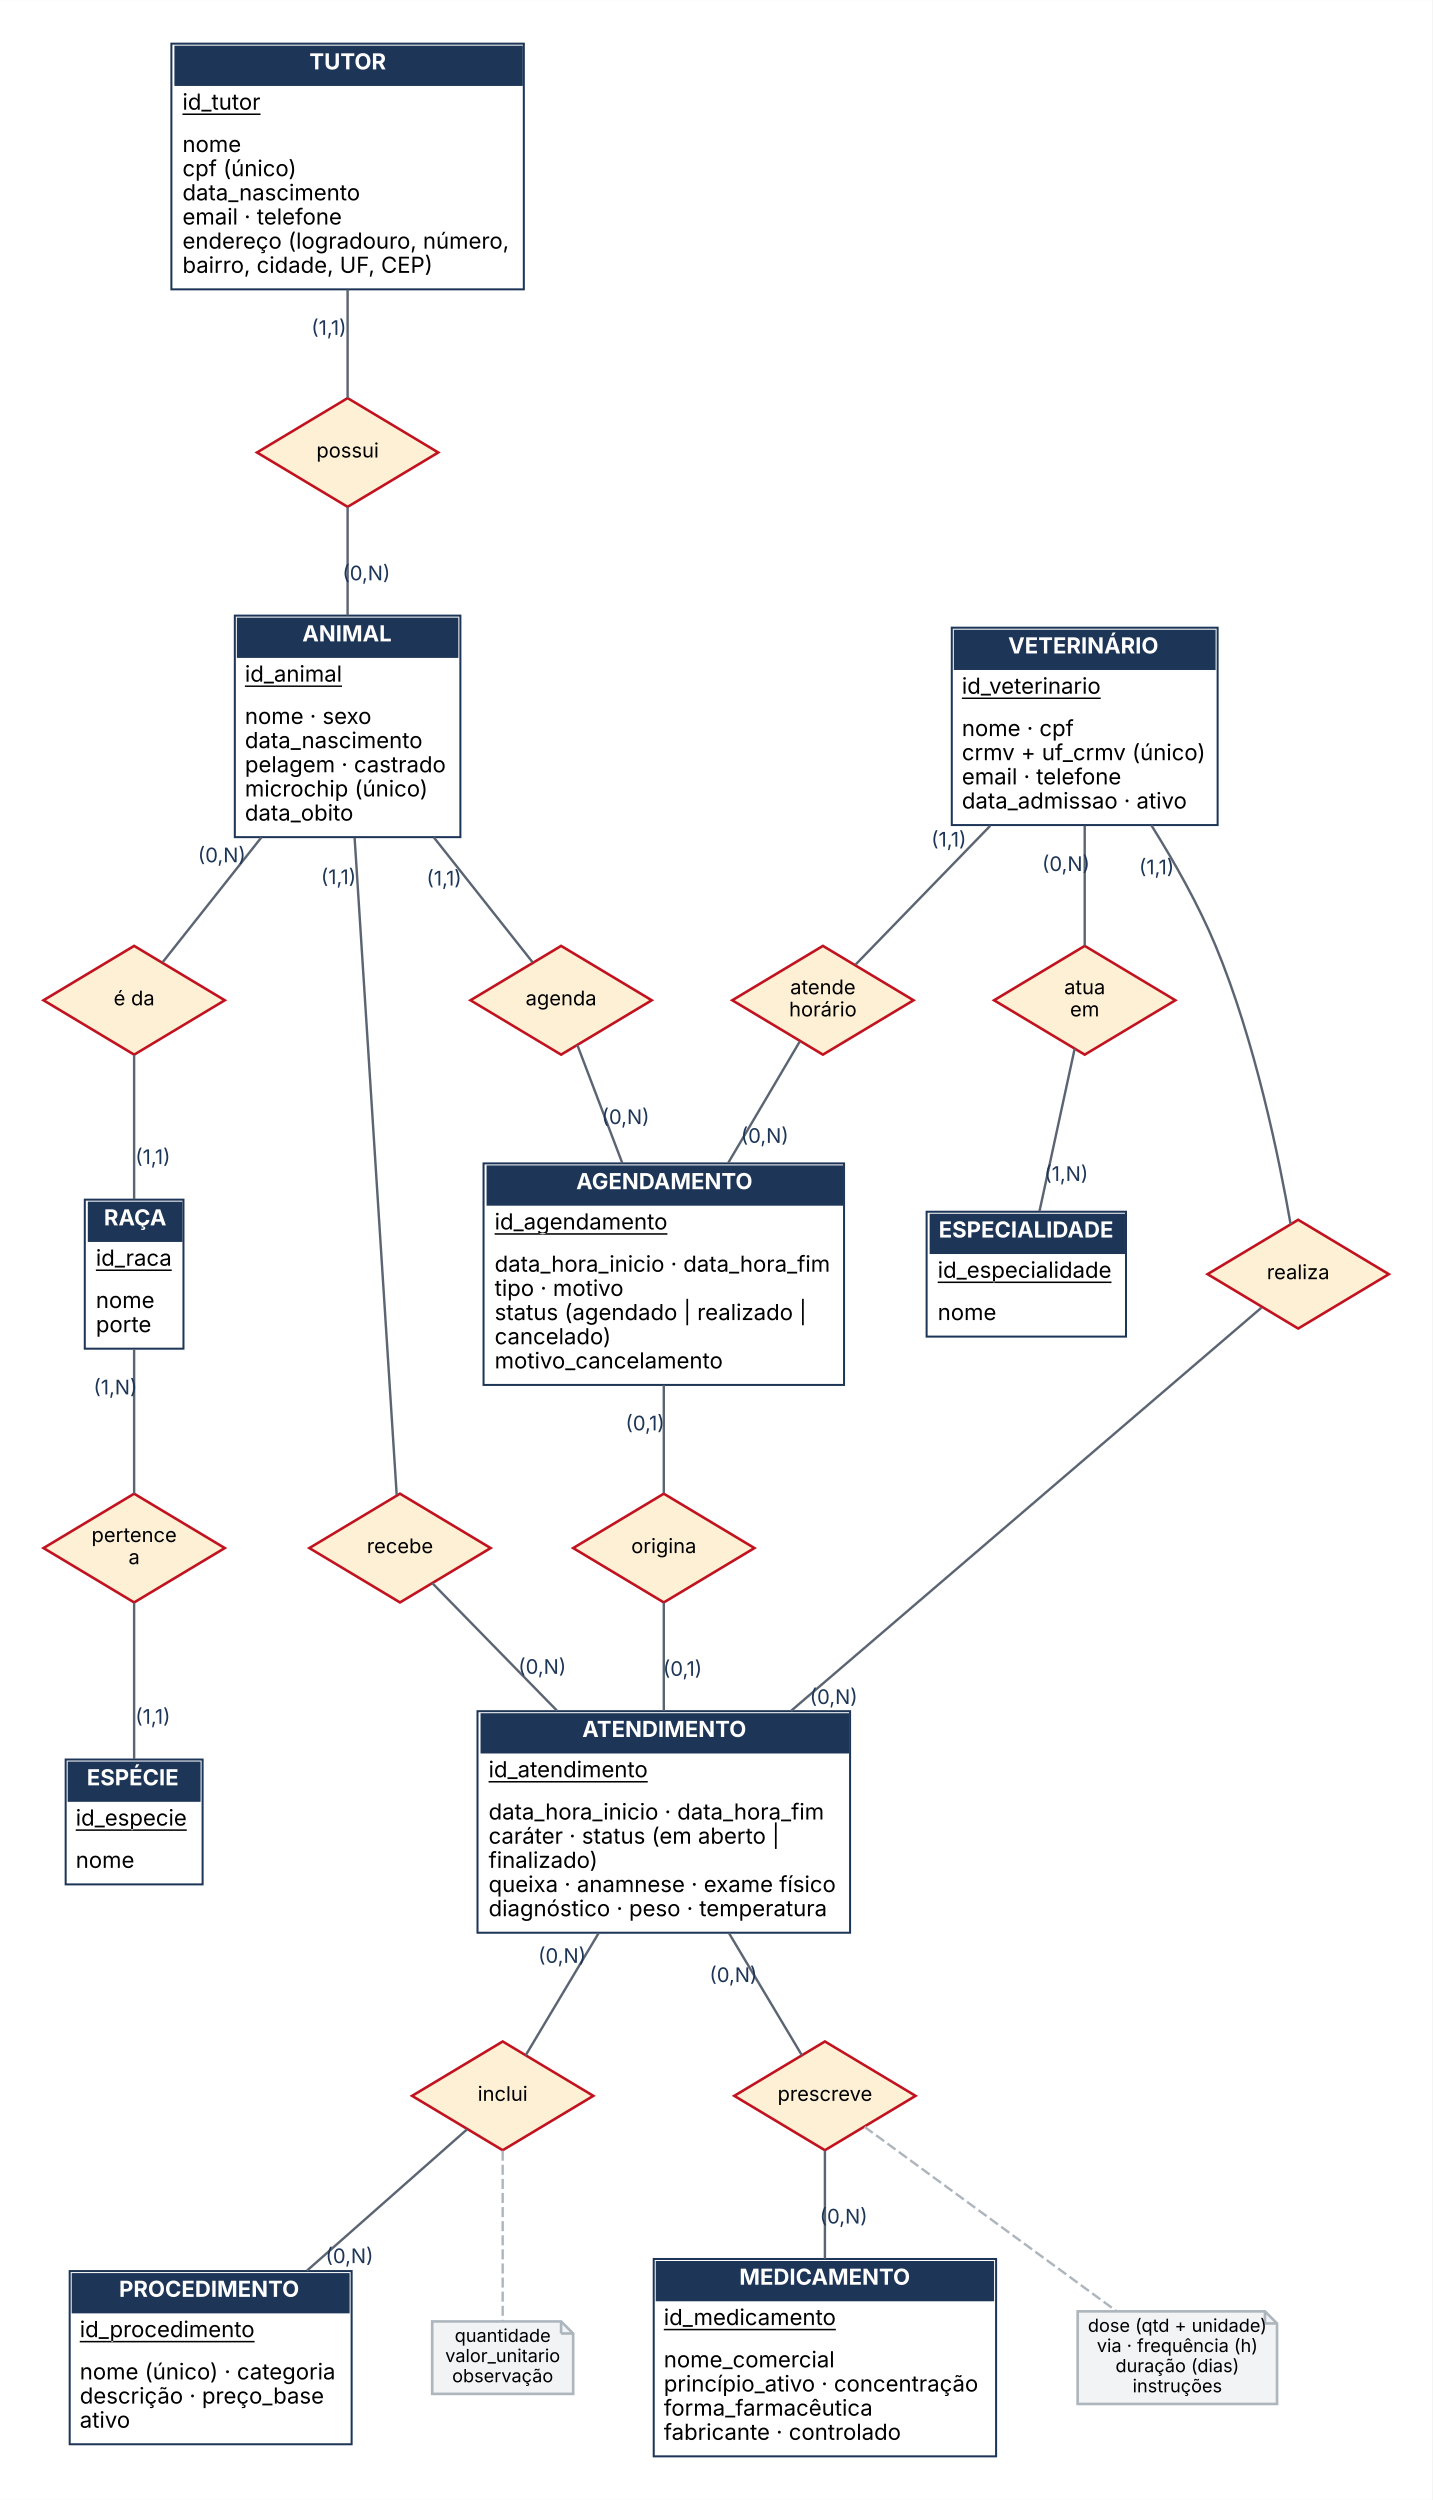
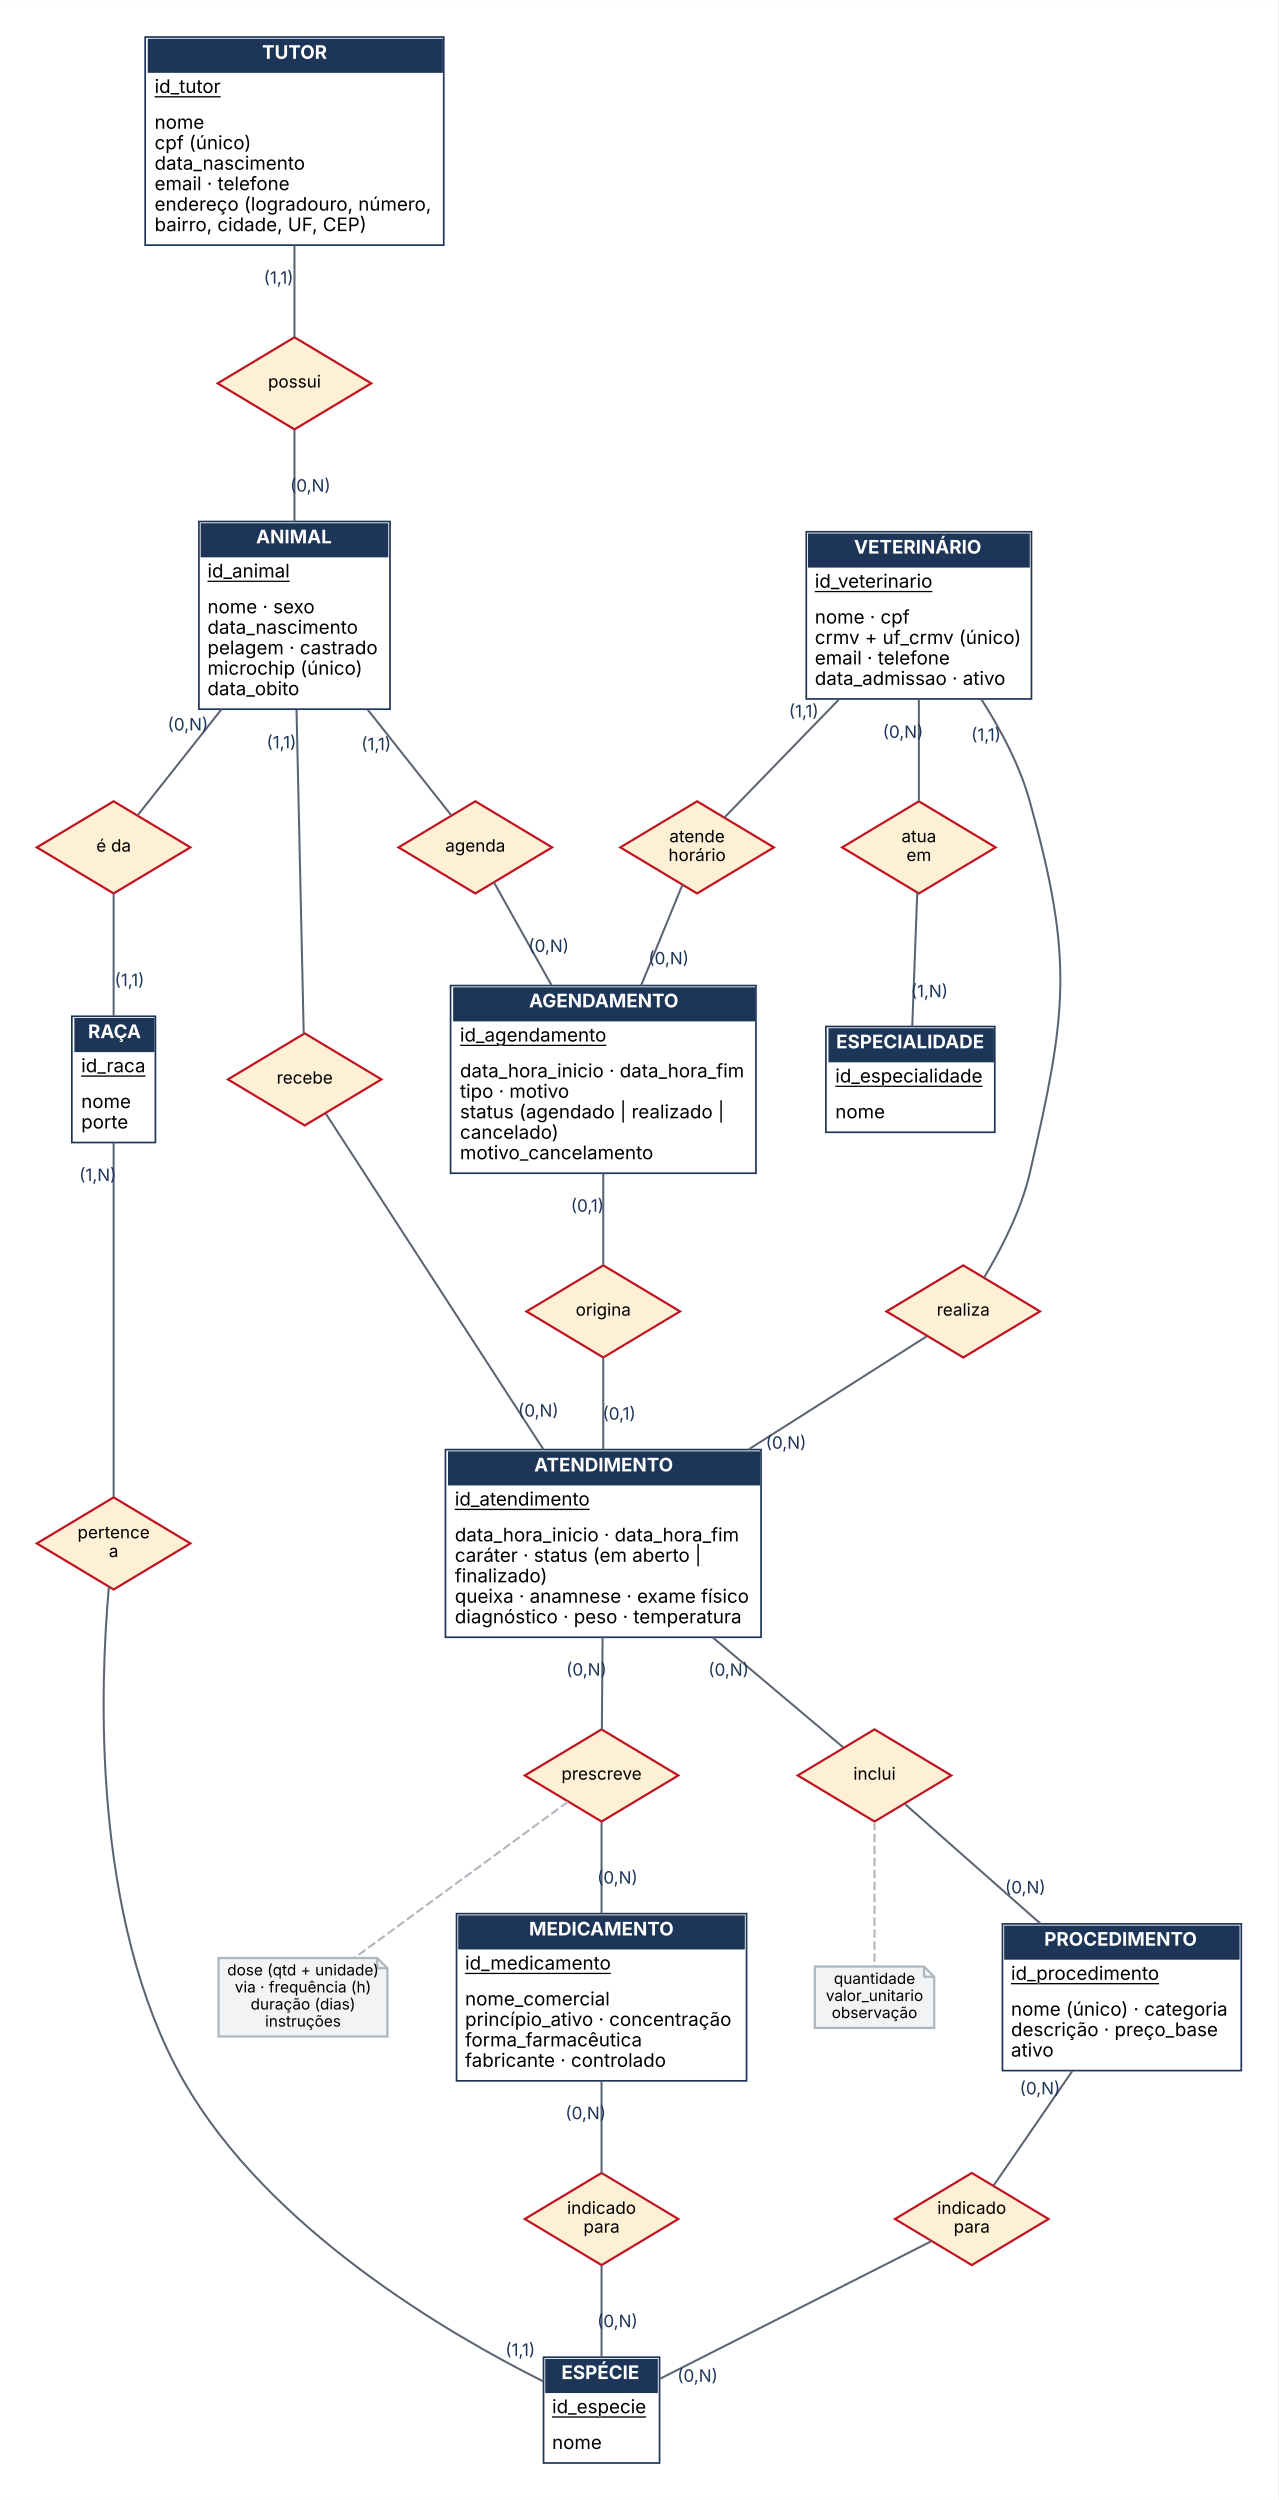
- <svg xmlns="http://www.w3.org/2000/svg" width="711pt" height="1241pt" viewBox="0.00 0.00 711.20 1241.20">
-   <g id="graph0" class="graph" transform="scale(1 1) rotate(0) translate(21.6 1219.6)">
-     <polygon fill="white" stroke="transparent" points="-21.6,21.6 -21.6,-1219.6 689.6,-1219.6 689.6,21.6 -21.6,21.6" />
+ <svg xmlns="http://www.w3.org/2000/svg" width="749pt" height="1465pt" viewBox="0.00 0.00 749.20 1465.20">
+   <g id="graph0" class="graph" transform="scale(1 1) rotate(0) translate(21.6 1443.6)">
+     <polygon fill="white" stroke="transparent" points="-21.6,21.6 -21.6,-1443.6 727.6,-1443.6 727.6,21.6 -21.6,21.6" />
    <g id="node1" class="node">
-       <polygon fill="#1d3557" stroke="transparent" points="65,-1177 65,-1197 238,-1197 238,-1177 65,-1177" />
-       <text text-anchor="start" x="132" y="-1185.2" font-family="Inter" font-weight="bold" font-size="11.00" fill="white">TUTOR</text>
-       <text text-anchor="start" x="69" y="-1165.2" font-family="Inter" text-decoration="underline" font-size="11.00">id_tutor</text>
-       <text text-anchor="start" x="69" y="-1144.2" font-family="Inter" font-size="11.00">nome</text>
-       <text text-anchor="start" x="69" y="-1132.2" font-family="Inter" font-size="11.00">cpf (único)</text>
-       <text text-anchor="start" x="69" y="-1120.2" font-family="Inter" font-size="11.00">data_nascimento</text>
-       <text text-anchor="start" x="69" y="-1108.2" font-family="Inter" font-size="11.00">email · telefone</text>
-       <text text-anchor="start" x="69" y="-1096.2" font-family="Inter" font-size="11.00">endereço (logradouro, número,</text>
-       <text text-anchor="start" x="69" y="-1084.2" font-family="Inter" font-size="11.00">bairro, cidade, UF, CEP)</text>
-       <polygon fill="none" stroke="#1d3557" points="63.5,-1076 63.5,-1198 238.5,-1198 238.5,-1076 63.5,-1076" />
+       <polygon fill="#1d3557" stroke="transparent" points="65,-1401 65,-1421 238,-1421 238,-1401 65,-1401" />
+       <text text-anchor="start" x="132" y="-1409.2" font-family="Inter" font-weight="bold" font-size="11.00" fill="white">TUTOR</text>
+       <text text-anchor="start" x="69" y="-1389.2" font-family="Inter" text-decoration="underline" font-size="11.00">id_tutor</text>
+       <text text-anchor="start" x="69" y="-1368.2" font-family="Inter" font-size="11.00">nome</text>
+       <text text-anchor="start" x="69" y="-1356.2" font-family="Inter" font-size="11.00">cpf (único)</text>
+       <text text-anchor="start" x="69" y="-1344.2" font-family="Inter" font-size="11.00">data_nascimento</text>
+       <text text-anchor="start" x="69" y="-1332.2" font-family="Inter" font-size="11.00">email · telefone</text>
+       <text text-anchor="start" x="69" y="-1320.2" font-family="Inter" font-size="11.00">endereço (logradouro, número,</text>
+       <text text-anchor="start" x="69" y="-1308.2" font-family="Inter" font-size="11.00">bairro, cidade, UF, CEP)</text>
+       <polygon fill="none" stroke="#1d3557" points="63.5,-1300 63.5,-1422 238.5,-1422 238.5,-1300 63.5,-1300" />
    </g>
    <g id="node11" class="node">
-       <polygon fill="#fdf0d5" stroke="#c1121f" stroke-width="1.3" points="151,-1022 106,-995 151,-968 196,-995 151,-1022" />
-       <text text-anchor="middle" x="151" y="-992.5" font-family="Inter" font-size="10.00">possui</text>
+       <polygon fill="#fdf0d5" stroke="#c1121f" stroke-width="1.3" points="151,-1246 106,-1219 151,-1192 196,-1219 151,-1246" />
+       <text text-anchor="middle" x="151" y="-1216.5" font-family="Inter" font-size="10.00">possui</text>
    </g>
    <g id="edge1" class="edge">
-       <path fill="none" stroke="#5b6472" stroke-width="1.2" d="M151,-1075.81C151,-1056.99 151,-1037.2 151,-1022.04" />
-       <text text-anchor="middle" x="141.7" y="-1053.38" font-family="Inter" font-size="10.00" fill="#1d3557">(1,1)</text>
+       <path fill="none" stroke="#5b6472" stroke-width="1.2" d="M151,-1299.81C151,-1280.99 151,-1261.2 151,-1246.04" />
+       <text text-anchor="middle" x="141.7" y="-1277.38" font-family="Inter" font-size="10.00" fill="#1d3557">(1,1)</text>
    </g>
    <g id="node2" class="node">
-       <polygon fill="#1d3557" stroke="transparent" points="96,-893 96,-913 206,-913 206,-893 96,-893" />
-       <text text-anchor="start" x="128.5" y="-901.2" font-family="Inter" font-weight="bold" font-size="11.00" fill="white">ANIMAL</text>
-       <text text-anchor="start" x="100" y="-881.2" font-family="Inter" text-decoration="underline" font-size="11.00">id_animal</text>
-       <text text-anchor="start" x="100" y="-860.2" font-family="Inter" font-size="11.00">nome · sexo</text>
-       <text text-anchor="start" x="100" y="-848.2" font-family="Inter" font-size="11.00">data_nascimento</text>
-       <text text-anchor="start" x="100" y="-836.2" font-family="Inter" font-size="11.00">pelagem · castrado</text>
-       <text text-anchor="start" x="100" y="-824.2" font-family="Inter" font-size="11.00">microchip (único)</text>
-       <text text-anchor="start" x="100" y="-812.2" font-family="Inter" font-size="11.00">data_obito</text>
-       <polygon fill="none" stroke="#1d3557" points="95,-804 95,-914 207,-914 207,-804 95,-804" />
+       <polygon fill="#1d3557" stroke="transparent" points="96,-1117 96,-1137 206,-1137 206,-1117 96,-1117" />
+       <text text-anchor="start" x="128.5" y="-1125.2" font-family="Inter" font-weight="bold" font-size="11.00" fill="white">ANIMAL</text>
+       <text text-anchor="start" x="100" y="-1105.2" font-family="Inter" text-decoration="underline" font-size="11.00">id_animal</text>
+       <text text-anchor="start" x="100" y="-1084.2" font-family="Inter" font-size="11.00">nome · sexo</text>
+       <text text-anchor="start" x="100" y="-1072.2" font-family="Inter" font-size="11.00">data_nascimento</text>
+       <text text-anchor="start" x="100" y="-1060.2" font-family="Inter" font-size="11.00">pelagem · castrado</text>
+       <text text-anchor="start" x="100" y="-1048.2" font-family="Inter" font-size="11.00">microchip (único)</text>
+       <text text-anchor="start" x="100" y="-1036.2" font-family="Inter" font-size="11.00">data_obito</text>
+       <polygon fill="none" stroke="#1d3557" points="95,-1028 95,-1138 207,-1138 207,-1028 95,-1028" />
    </g>
    <g id="node12" class="node">
-       <polygon fill="#fdf0d5" stroke="#c1121f" stroke-width="1.3" points="45,-750 0,-723 45,-696 90,-723 45,-750" />
-       <text text-anchor="middle" x="45" y="-720.5" font-family="Inter" font-size="10.00">é da</text>
+       <polygon fill="#fdf0d5" stroke="#c1121f" stroke-width="1.3" points="45,-974 0,-947 45,-920 90,-947 45,-974" />
+       <text text-anchor="middle" x="45" y="-944.5" font-family="Inter" font-size="10.00">é da</text>
    </g>
    <g id="edge3" class="edge">
-       <path fill="none" stroke="#5b6472" stroke-width="1.2" d="M108.19,-803.88C90.72,-781.8 71.72,-757.78 59.17,-741.91" />
-       <text text-anchor="middle" x="88.53" y="-791.51" font-family="Inter" font-size="10.00" fill="#1d3557">(0,N)</text>
+       <path fill="none" stroke="#5b6472" stroke-width="1.2" d="M108.19,-1027.88C90.72,-1005.8 71.72,-981.78 59.17,-965.91" />
+       <text text-anchor="middle" x="88.53" y="-1015.51" font-family="Inter" font-size="10.00" fill="#1d3557">(0,N)</text>
    </g>
    <g id="node15" class="node">
-       <polygon fill="#fdf0d5" stroke="#c1121f" stroke-width="1.3" points="257,-750 212,-723 257,-696 302,-723 257,-750" />
-       <text text-anchor="middle" x="257" y="-720.5" font-family="Inter" font-size="10.00">agenda</text>
+       <polygon fill="#fdf0d5" stroke="#c1121f" stroke-width="1.3" points="257,-974 212,-947 257,-920 302,-947 257,-974" />
+       <text text-anchor="middle" x="257" y="-944.5" font-family="Inter" font-size="10.00">agenda</text>
    </g>
    <g id="edge7" class="edge">
-       <path fill="none" stroke="#5b6472" stroke-width="1.2" d="M193.81,-803.88C211.28,-781.8 230.28,-757.78 242.83,-741.91" />
-       <text text-anchor="middle" x="198.89" y="-779.98" font-family="Inter" font-size="10.00" fill="#1d3557">(1,1)</text>
+       <path fill="none" stroke="#5b6472" stroke-width="1.2" d="M193.81,-1027.88C211.28,-1005.8 230.28,-981.78 242.83,-965.91" />
+       <text text-anchor="middle" x="198.89" y="-1003.98" font-family="Inter" font-size="10.00" fill="#1d3557">(1,1)</text>
    </g>
    <g id="node18" class="node">
-       <polygon fill="#fdf0d5" stroke="#c1121f" stroke-width="1.3" points="177,-478 132,-451 177,-424 222,-451 177,-478" />
-       <text text-anchor="middle" x="177" y="-448.5" font-family="Inter" font-size="10.00">recebe</text>
+       <polygon fill="#fdf0d5" stroke="#c1121f" stroke-width="1.3" points="157,-838 112,-811 157,-784 202,-811 157,-838" />
+       <text text-anchor="middle" x="157" y="-808.5" font-family="Inter" font-size="10.00">recebe</text>
    </g>
    <g id="edge13" class="edge">
-       <path fill="none" stroke="#5b6472" stroke-width="1.2" d="M154.48,-803.67C160.17,-714.86 171.24,-542.02 175.38,-477.29" />
-       <text text-anchor="middle" x="146.48" y="-780.67" font-family="Inter" font-size="10.00" fill="#1d3557">(1,1)</text>
+       <path fill="none" stroke="#5b6472" stroke-width="1.2" d="M152.21,-1027.69C153.49,-969.94 155.46,-881.08 156.43,-837.66" />
+       <text text-anchor="middle" x="143.35" y="-1005.05" font-family="Inter" font-size="10.00" fill="#1d3557">(1,1)</text>
    </g>
    <g id="node3" class="node">
-       <polygon fill="#1d3557" stroke="transparent" points="12,-325 12,-345 78,-345 78,-325 12,-325" />
-       <text text-anchor="start" x="21.5" y="-333.2" font-family="Inter" font-weight="bold" font-size="11.00" fill="white">ESPÉCIE</text>
-       <text text-anchor="start" x="16" y="-313.2" font-family="Inter" text-decoration="underline" font-size="11.00">id_especie</text>
-       <text text-anchor="start" x="16" y="-292.2" font-family="Inter" font-size="11.00">nome</text>
-       <polygon fill="none" stroke="#1d3557" points="11,-284 11,-346 79,-346 79,-284 11,-284" />
+       <polygon fill="#1d3557" stroke="transparent" points="298,-41 298,-61 364,-61 364,-41 298,-41" />
+       <text text-anchor="start" x="307.5" y="-49.2" font-family="Inter" font-weight="bold" font-size="11.00" fill="white">ESPÉCIE</text>
+       <text text-anchor="start" x="302" y="-29.2" font-family="Inter" text-decoration="underline" font-size="11.00">id_especie</text>
+       <text text-anchor="start" x="302" y="-8.2" font-family="Inter" font-size="11.00">nome</text>
+       <polygon fill="none" stroke="#1d3557" points="297,0 297,-62 365,-62 365,0 297,0" />
    </g>
    <g id="node4" class="node">
-       <polygon fill="#1d3557" stroke="transparent" points="22,-603 22,-623 69,-623 69,-603 22,-603" />
-       <text text-anchor="start" x="30" y="-611.2" font-family="Inter" font-weight="bold" font-size="11.00" fill="white">RAÇA</text>
-       <text text-anchor="start" x="26" y="-591.2" font-family="Inter" text-decoration="underline" font-size="11.00">id_raca</text>
-       <text text-anchor="start" x="26" y="-570.2" font-family="Inter" font-size="11.00">nome</text>
-       <text text-anchor="start" x="26" y="-558.2" font-family="Inter" font-size="11.00">porte</text>
-       <polygon fill="none" stroke="#1d3557" points="20.5,-550 20.5,-624 69.5,-624 69.5,-550 20.5,-550" />
+       <polygon fill="#1d3557" stroke="transparent" points="22,-827 22,-847 69,-847 69,-827 22,-827" />
+       <text text-anchor="start" x="30" y="-835.2" font-family="Inter" font-weight="bold" font-size="11.00" fill="white">RAÇA</text>
+       <text text-anchor="start" x="26" y="-815.2" font-family="Inter" text-decoration="underline" font-size="11.00">id_raca</text>
+       <text text-anchor="start" x="26" y="-794.2" font-family="Inter" font-size="11.00">nome</text>
+       <text text-anchor="start" x="26" y="-782.2" font-family="Inter" font-size="11.00">porte</text>
+       <polygon fill="none" stroke="#1d3557" points="20.5,-774 20.5,-848 69.5,-848 69.5,-774 20.5,-774" />
    </g>
    <g id="node13" class="node">
-       <polygon fill="#fdf0d5" stroke="#c1121f" stroke-width="1.3" points="45,-478 0,-451 45,-424 90,-451 45,-478" />
-       <text text-anchor="middle" x="45" y="-454" font-family="Inter" font-size="10.00">pertence</text>
-       <text text-anchor="middle" x="45" y="-443" font-family="Inter" font-size="10.00">a</text>
+       <polygon fill="#fdf0d5" stroke="#c1121f" stroke-width="1.3" points="45,-566 0,-539 45,-512 90,-539 45,-566" />
+       <text text-anchor="middle" x="45" y="-542" font-family="Inter" font-size="10.00">pertence</text>
+       <text text-anchor="middle" x="45" y="-531" font-family="Inter" font-size="10.00">a</text>
    </g>
    <g id="edge5" class="edge">
-       <path fill="none" stroke="#5b6472" stroke-width="1.2" d="M45,-549.74C45,-527.11 45,-498.5 45,-478.09" />
-       <text text-anchor="middle" x="35.7" y="-527.3" font-family="Inter" font-size="10.00" fill="#1d3557">(1,N)</text>
+       <path fill="none" stroke="#5b6472" stroke-width="1.2" d="M45,-773.87C45,-718.69 45,-614.73 45,-566.2" />
+       <text text-anchor="middle" x="35.7" y="-751.43" font-family="Inter" font-size="10.00" fill="#1d3557">(1,N)</text>
    </g>
    <g id="node5" class="node">
-       <polygon fill="#1d3557" stroke="transparent" points="452,-887 452,-907 582,-907 582,-887 452,-887" />
-       <text text-anchor="start" x="479" y="-895.2" font-family="Inter" font-weight="bold" font-size="11.00" fill="white">VETERINÁRIO</text>
-       <text text-anchor="start" x="456" y="-875.2" font-family="Inter" text-decoration="underline" font-size="11.00">id_veterinario</text>
-       <text text-anchor="start" x="456" y="-854.2" font-family="Inter" font-size="11.00">nome · cpf</text>
-       <text text-anchor="start" x="456" y="-842.2" font-family="Inter" font-size="11.00">crmv + uf_crmv (único)</text>
-       <text text-anchor="start" x="456" y="-830.2" font-family="Inter" font-size="11.00">email · telefone</text>
-       <text text-anchor="start" x="456" y="-818.2" font-family="Inter" font-size="11.00">data_admissao · ativo</text>
-       <polygon fill="none" stroke="#1d3557" points="451,-810 451,-908 583,-908 583,-810 451,-810" />
+       <polygon fill="#1d3557" stroke="transparent" points="452,-1111 452,-1131 582,-1131 582,-1111 452,-1111" />
+       <text text-anchor="start" x="479" y="-1119.2" font-family="Inter" font-weight="bold" font-size="11.00" fill="white">VETERINÁRIO</text>
+       <text text-anchor="start" x="456" y="-1099.2" font-family="Inter" text-decoration="underline" font-size="11.00">id_veterinario</text>
+       <text text-anchor="start" x="456" y="-1078.2" font-family="Inter" font-size="11.00">nome · cpf</text>
+       <text text-anchor="start" x="456" y="-1066.2" font-family="Inter" font-size="11.00">crmv + uf_crmv (único)</text>
+       <text text-anchor="start" x="456" y="-1054.2" font-family="Inter" font-size="11.00">email · telefone</text>
+       <text text-anchor="start" x="456" y="-1042.2" font-family="Inter" font-size="11.00">data_admissao · ativo</text>
+       <polygon fill="none" stroke="#1d3557" points="451,-1034 451,-1132 583,-1132 583,-1034 451,-1034" />
    </g>
    <g id="node14" class="node">
-       <polygon fill="#fdf0d5" stroke="#c1121f" stroke-width="1.3" points="517,-750 472,-723 517,-696 562,-723 517,-750" />
-       <text text-anchor="middle" x="517" y="-726" font-family="Inter" font-size="10.00">atua</text>
-       <text text-anchor="middle" x="517" y="-715" font-family="Inter" font-size="10.00">em</text>
+       <polygon fill="#fdf0d5" stroke="#c1121f" stroke-width="1.3" points="517,-974 472,-947 517,-920 562,-947 517,-974" />
+       <text text-anchor="middle" x="517" y="-950" font-family="Inter" font-size="10.00">atua</text>
+       <text text-anchor="middle" x="517" y="-939" font-family="Inter" font-size="10.00">em</text>
    </g>
    <g id="edge17" class="edge">
-       <path fill="none" stroke="#5b6472" stroke-width="1.2" d="M517,-809.62C517,-789.53 517,-767.01 517,-750.11" />
-       <text text-anchor="middle" x="507.7" y="-787.18" font-family="Inter" font-size="10.00" fill="#1d3557">(0,N)</text>
+       <path fill="none" stroke="#5b6472" stroke-width="1.2" d="M517,-1033.62C517,-1013.53 517,-991.01 517,-974.11" />
+       <text text-anchor="middle" x="507.7" y="-1011.18" font-family="Inter" font-size="10.00" fill="#1d3557">(0,N)</text>
    </g>
    <g id="node16" class="node">
-       <polygon fill="#fdf0d5" stroke="#c1121f" stroke-width="1.3" points="387,-750 342,-723 387,-696 432,-723 387,-750" />
-       <text text-anchor="middle" x="387" y="-726" font-family="Inter" font-size="10.00">atende</text>
-       <text text-anchor="middle" x="387" y="-715" font-family="Inter" font-size="10.00">horário</text>
+       <polygon fill="#fdf0d5" stroke="#c1121f" stroke-width="1.3" points="387,-974 342,-947 387,-920 432,-947 387,-974" />
+       <text text-anchor="middle" x="387" y="-950" font-family="Inter" font-size="10.00">atende</text>
+       <text text-anchor="middle" x="387" y="-939" font-family="Inter" font-size="10.00">horário</text>
    </g>
    <g id="edge9" class="edge">
-       <path fill="none" stroke="#5b6472" stroke-width="1.2" d="M470.07,-809.62C446.65,-785.48 419.83,-757.84 403.15,-740.65" />
-       <text text-anchor="middle" x="449.51" y="-799.29" font-family="Inter" font-size="10.00" fill="#1d3557">(1,1)</text>
+       <path fill="none" stroke="#5b6472" stroke-width="1.2" d="M470.07,-1033.62C446.65,-1009.48 419.83,-981.84 403.15,-964.65" />
+       <text text-anchor="middle" x="449.51" y="-1023.29" font-family="Inter" font-size="10.00" fill="#1d3557">(1,1)</text>
    </g>
    <g id="node19" class="node">
-       <polygon fill="#fdf0d5" stroke="#c1121f" stroke-width="1.3" points="623,-614 578,-587 623,-560 668,-587 623,-614" />
-       <text text-anchor="middle" x="623" y="-584.5" font-family="Inter" font-size="10.00">realiza</text>
+       <polygon fill="#fdf0d5" stroke="#c1121f" stroke-width="1.3" points="543,-702 498,-675 543,-648 588,-675 543,-702" />
+       <text text-anchor="middle" x="543" y="-672.5" font-family="Inter" font-size="10.00">realiza</text>
    </g>
    <g id="edge15" class="edge">
-       <path fill="none" stroke="#5b6472" stroke-width="1.2" d="M550.11,-809.87C561.47,-791.73 573.46,-770.5 582,-750 601.64,-702.87 613.65,-643.97 619.24,-611.76" />
-       <text text-anchor="middle" x="552.69" y="-785.53" font-family="Inter" font-size="10.00" fill="#1d3557">(1,1)</text>
+       <path fill="none" stroke="#5b6472" stroke-width="1.2" d="M553.64,-1033.79C565.06,-1015.97 576.17,-994.98 582,-974 607.93,-880.64 603.79,-850.41 582,-756 576.86,-733.72 564.63,-710.46 555.22,-694.8" />
+       <text text-anchor="middle" x="556.36" y="-1009.45" font-family="Inter" font-size="10.00" fill="#1d3557">(1,1)</text>
    </g>
    <g id="node6" class="node">
-       <polygon fill="#1d3557" stroke="transparent" points="440,-597 440,-617 537,-617 537,-597 440,-597" />
-       <text text-anchor="start" x="444.5" y="-605.2" font-family="Inter" font-weight="bold" font-size="11.00" fill="white">ESPECIALIDADE</text>
-       <text text-anchor="start" x="444" y="-585.2" font-family="Inter" text-decoration="underline" font-size="11.00">id_especialidade</text>
-       <text text-anchor="start" x="444" y="-564.2" font-family="Inter" font-size="11.00">nome</text>
-       <polygon fill="none" stroke="#1d3557" points="438.5,-556 438.5,-618 537.5,-618 537.5,-556 438.5,-556" />
+       <polygon fill="#1d3557" stroke="transparent" points="464,-821 464,-841 561,-841 561,-821 464,-821" />
+       <text text-anchor="start" x="468.5" y="-829.2" font-family="Inter" font-weight="bold" font-size="11.00" fill="white">ESPECIALIDADE</text>
+       <text text-anchor="start" x="468" y="-809.2" font-family="Inter" text-decoration="underline" font-size="11.00">id_especialidade</text>
+       <text text-anchor="start" x="468" y="-788.2" font-family="Inter" font-size="11.00">nome</text>
+       <polygon fill="none" stroke="#1d3557" points="462.5,-780 462.5,-842 561.5,-842 561.5,-780 462.5,-780" />
    </g>
    <g id="node7" class="node">
-       <polygon fill="#1d3557" stroke="transparent" points="220,-621 220,-641 397,-641 397,-621 220,-621" />
-       <text text-anchor="start" x="264.5" y="-629.2" font-family="Inter" font-weight="bold" font-size="11.00" fill="white">AGENDAMENTO</text>
-       <text text-anchor="start" x="224" y="-609.2" font-family="Inter" text-decoration="underline" font-size="11.00">id_agendamento</text>
-       <text text-anchor="start" x="224" y="-588.2" font-family="Inter" font-size="11.00">data_hora_inicio · data_hora_fim</text>
-       <text text-anchor="start" x="224" y="-576.2" font-family="Inter" font-size="11.00">tipo · motivo</text>
-       <text text-anchor="start" x="224" y="-564.2" font-family="Inter" font-size="11.00">status (agendado | realizado |</text>
-       <text text-anchor="start" x="224" y="-552.2" font-family="Inter" font-size="11.00">cancelado)</text>
-       <text text-anchor="start" x="224" y="-540.2" font-family="Inter" font-size="11.00">motivo_cancelamento</text>
-       <polygon fill="none" stroke="#1d3557" points="218.5,-532 218.5,-642 397.5,-642 397.5,-532 218.5,-532" />
+       <polygon fill="#1d3557" stroke="transparent" points="244,-845 244,-865 421,-865 421,-845 244,-845" />
+       <text text-anchor="start" x="288.5" y="-853.2" font-family="Inter" font-weight="bold" font-size="11.00" fill="white">AGENDAMENTO</text>
+       <text text-anchor="start" x="248" y="-833.2" font-family="Inter" text-decoration="underline" font-size="11.00">id_agendamento</text>
+       <text text-anchor="start" x="248" y="-812.2" font-family="Inter" font-size="11.00">data_hora_inicio · data_hora_fim</text>
+       <text text-anchor="start" x="248" y="-800.2" font-family="Inter" font-size="11.00">tipo · motivo</text>
+       <text text-anchor="start" x="248" y="-788.2" font-family="Inter" font-size="11.00">status (agendado | realizado |</text>
+       <text text-anchor="start" x="248" y="-776.2" font-family="Inter" font-size="11.00">cancelado)</text>
+       <text text-anchor="start" x="248" y="-764.2" font-family="Inter" font-size="11.00">motivo_cancelamento</text>
+       <polygon fill="none" stroke="#1d3557" points="242.5,-756 242.5,-866 421.5,-866 421.5,-756 242.5,-756" />
    </g>
    <g id="node17" class="node">
-       <polygon fill="#fdf0d5" stroke="#c1121f" stroke-width="1.3" points="308,-478 263,-451 308,-424 353,-451 308,-478" />
-       <text text-anchor="middle" x="308" y="-448.5" font-family="Inter" font-size="10.00">origina</text>
+       <polygon fill="#fdf0d5" stroke="#c1121f" stroke-width="1.3" points="332,-702 287,-675 332,-648 377,-675 332,-702" />
+       <text text-anchor="middle" x="332" y="-672.5" font-family="Inter" font-size="10.00">origina</text>
    </g>
    <g id="edge11" class="edge">
-       <path fill="none" stroke="#5b6472" stroke-width="1.2" d="M308,-531.88C308,-513.43 308,-493.63 308,-478.36" />
-       <text text-anchor="middle" x="298.7" y="-509.44" font-family="Inter" font-size="10.00" fill="#1d3557">(0,1)</text>
+       <path fill="none" stroke="#5b6472" stroke-width="1.2" d="M332,-755.88C332,-737.43 332,-717.63 332,-702.36" />
+       <text text-anchor="middle" x="322.7" y="-733.44" font-family="Inter" font-size="10.00" fill="#1d3557">(0,1)</text>
    </g>
    <g id="node8" class="node">
-       <polygon fill="#1d3557" stroke="transparent" points="217,-349 217,-369 400,-369 400,-349 217,-349" />
-       <text text-anchor="start" x="267.5" y="-357.2" font-family="Inter" font-weight="bold" font-size="11.00" fill="white">ATENDIMENTO</text>
-       <text text-anchor="start" x="221" y="-337.2" font-family="Inter" text-decoration="underline" font-size="11.00">id_atendimento</text>
-       <text text-anchor="start" x="221" y="-316.2" font-family="Inter" font-size="11.00">data_hora_inicio · data_hora_fim</text>
-       <text text-anchor="start" x="221" y="-304.2" font-family="Inter" font-size="11.00">caráter · status (em aberto |</text>
-       <text text-anchor="start" x="221" y="-292.2" font-family="Inter" font-size="11.00">finalizado)</text>
-       <text text-anchor="start" x="221" y="-280.2" font-family="Inter" font-size="11.00">queixa · anamnese · exame físico</text>
-       <text text-anchor="start" x="221" y="-268.2" font-family="Inter" font-size="11.00">diagnóstico · peso · temperatura</text>
-       <polygon fill="none" stroke="#1d3557" points="215.5,-260 215.5,-370 400.5,-370 400.5,-260 215.5,-260" />
+       <polygon fill="#1d3557" stroke="transparent" points="241,-573 241,-593 424,-593 424,-573 241,-573" />
+       <text text-anchor="start" x="291.5" y="-581.2" font-family="Inter" font-weight="bold" font-size="11.00" fill="white">ATENDIMENTO</text>
+       <text text-anchor="start" x="245" y="-561.2" font-family="Inter" text-decoration="underline" font-size="11.00">id_atendimento</text>
+       <text text-anchor="start" x="245" y="-540.2" font-family="Inter" font-size="11.00">data_hora_inicio · data_hora_fim</text>
+       <text text-anchor="start" x="245" y="-528.2" font-family="Inter" font-size="11.00">caráter · status (em aberto |</text>
+       <text text-anchor="start" x="245" y="-516.2" font-family="Inter" font-size="11.00">finalizado)</text>
+       <text text-anchor="start" x="245" y="-504.2" font-family="Inter" font-size="11.00">queixa · anamnese · exame físico</text>
+       <text text-anchor="start" x="245" y="-492.2" font-family="Inter" font-size="11.00">diagnóstico · peso · temperatura</text>
+       <polygon fill="none" stroke="#1d3557" points="239.5,-484 239.5,-594 424.5,-594 424.5,-484 239.5,-484" />
    </g>
    <g id="node20" class="node">
-       <polygon fill="#fdf0d5" stroke="#c1121f" stroke-width="1.3" points="228,-206 183,-179 228,-152 273,-179 228,-206" />
-       <text text-anchor="middle" x="228" y="-176.5" font-family="Inter" font-size="10.00">inclui</text>
+       <polygon fill="#fdf0d5" stroke="#c1121f" stroke-width="1.3" points="491,-430 446,-403 491,-376 536,-403 491,-430" />
+       <text text-anchor="middle" x="491" y="-400.5" font-family="Inter" font-size="10.00">inclui</text>
    </g>
    <g id="edge19" class="edge">
-       <path fill="none" stroke="#5b6472" stroke-width="1.2" d="M275.69,-259.88C262.86,-238.38 248.92,-215.04 239.45,-199.18" />
-       <text text-anchor="middle" x="257.49" y="-245.03" font-family="Inter" font-size="10.00" fill="#1d3557">(0,N)</text>
+       <path fill="none" stroke="#5b6472" stroke-width="1.2" d="M396.21,-483.88C423.79,-460.64 453.92,-435.25 472.64,-419.47" />
+       <text text-anchor="middle" x="405.47" y="-461.42" font-family="Inter" font-size="10.00" fill="#1d3557">(0,N)</text>
    </g>
    <g id="node21" class="node">
-       <polygon fill="#fdf0d5" stroke="#c1121f" stroke-width="1.3" points="388,-206 343,-179 388,-152 433,-179 388,-206" />
-       <text text-anchor="middle" x="388" y="-176.5" font-family="Inter" font-size="10.00">prescreve</text>
+       <polygon fill="#fdf0d5" stroke="#c1121f" stroke-width="1.3" points="331,-430 286,-403 331,-376 376,-403 331,-430" />
+       <text text-anchor="middle" x="331" y="-400.5" font-family="Inter" font-size="10.00">prescreve</text>
    </g>
    <g id="edge21" class="edge">
-       <path fill="none" stroke="#5b6472" stroke-width="1.2" d="M340.31,-259.88C353.14,-238.38 367.08,-215.04 376.55,-199.18" />
-       <text text-anchor="middle" x="342.55" y="-235.5" font-family="Inter" font-size="10.00" fill="#1d3557">(0,N)</text>
+       <path fill="none" stroke="#5b6472" stroke-width="1.2" d="M331.6,-483.88C331.46,-465.29 331.31,-445.32 331.19,-430" />
+       <text text-anchor="middle" x="322.15" y="-461.51" font-family="Inter" font-size="10.00" fill="#1d3557">(0,N)</text>
    </g>
    <g id="node9" class="node">
-       <polygon fill="#1d3557" stroke="transparent" points="14,-71 14,-91 152,-91 152,-71 14,-71" />
-       <text text-anchor="start" x="37.5" y="-79.2" font-family="Inter" font-weight="bold" font-size="11.00" fill="white">PROCEDIMENTO</text>
-       <text text-anchor="start" x="18" y="-59.2" font-family="Inter" text-decoration="underline" font-size="11.00">id_procedimento</text>
-       <text text-anchor="start" x="18" y="-38.2" font-family="Inter" font-size="11.00">nome (único) · categoria</text>
-       <text text-anchor="start" x="18" y="-26.2" font-family="Inter" font-size="11.00">descrição · preço_base</text>
-       <text text-anchor="start" x="18" y="-14.2" font-family="Inter" font-size="11.00">ativo</text>
-       <polygon fill="none" stroke="#1d3557" points="13,-6 13,-92 153,-92 153,-6 13,-6" />
+       <polygon fill="#1d3557" stroke="transparent" points="567,-295 567,-315 705,-315 705,-295 567,-295" />
+       <text text-anchor="start" x="590.5" y="-303.2" font-family="Inter" font-weight="bold" font-size="11.00" fill="white">PROCEDIMENTO</text>
+       <text text-anchor="start" x="571" y="-283.2" font-family="Inter" text-decoration="underline" font-size="11.00">id_procedimento</text>
+       <text text-anchor="start" x="571" y="-262.2" font-family="Inter" font-size="11.00">nome (único) · categoria</text>
+       <text text-anchor="start" x="571" y="-250.2" font-family="Inter" font-size="11.00">descrição · preço_base</text>
+       <text text-anchor="start" x="571" y="-238.2" font-family="Inter" font-size="11.00">ativo</text>
+       <polygon fill="none" stroke="#1d3557" points="566,-230 566,-316 706,-316 706,-230 566,-230" />
+     </g>
+     <g id="node22" class="node">
+       <polygon fill="#fdf0d5" stroke="#c1121f" stroke-width="1.3" points="548,-170 503,-143 548,-116 593,-143 548,-170" />
+       <text text-anchor="middle" x="548" y="-146" font-family="Inter" font-size="10.00">indicado</text>
+       <text text-anchor="middle" x="548" y="-135" font-family="Inter" font-size="10.00">para</text>
+     </g>
+     <g id="edge23" class="edge">
+       <path fill="none" stroke="#5b6472" stroke-width="1.2" d="M606.94,-229.73C591.32,-207.01 572.85,-180.15 560.8,-162.63" />
+       <text text-anchor="middle" x="587.98" y="-216.07" font-family="Inter" font-size="10.00" fill="#1d3557">(0,N)</text>
    </g>
    <g id="node10" class="node">
-       <polygon fill="#1d3557" stroke="transparent" points="304,-77 304,-97 472,-97 472,-77 304,-77" />
-       <text text-anchor="start" x="345.5" y="-85.2" font-family="Inter" font-weight="bold" font-size="11.00" fill="white">MEDICAMENTO</text>
-       <text text-anchor="start" x="308" y="-65.2" font-family="Inter" text-decoration="underline" font-size="11.00">id_medicamento</text>
-       <text text-anchor="start" x="308" y="-44.2" font-family="Inter" font-size="11.00">nome_comercial</text>
-       <text text-anchor="start" x="308" y="-32.2" font-family="Inter" font-size="11.00">princípio_ativo · concentração</text>
-       <text text-anchor="start" x="308" y="-20.2" font-family="Inter" font-size="11.00">forma_farmacêutica</text>
-       <text text-anchor="start" x="308" y="-8.2" font-family="Inter" font-size="11.00">fabricante · controlado</text>
-       <polygon fill="none" stroke="#1d3557" points="303,0 303,-98 473,-98 473,0 303,0" />
+       <polygon fill="#1d3557" stroke="transparent" points="247,-301 247,-321 415,-321 415,-301 247,-301" />
+       <text text-anchor="start" x="288.5" y="-309.2" font-family="Inter" font-weight="bold" font-size="11.00" fill="white">MEDICAMENTO</text>
+       <text text-anchor="start" x="251" y="-289.2" font-family="Inter" text-decoration="underline" font-size="11.00">id_medicamento</text>
+       <text text-anchor="start" x="251" y="-268.2" font-family="Inter" font-size="11.00">nome_comercial</text>
+       <text text-anchor="start" x="251" y="-256.2" font-family="Inter" font-size="11.00">princípio_ativo · concentração</text>
+       <text text-anchor="start" x="251" y="-244.2" font-family="Inter" font-size="11.00">forma_farmacêutica</text>
+       <text text-anchor="start" x="251" y="-232.2" font-family="Inter" font-size="11.00">fabricante · controlado</text>
+       <polygon fill="none" stroke="#1d3557" points="246,-224 246,-322 416,-322 416,-224 246,-224" />
+     </g>
+     <g id="node23" class="node">
+       <polygon fill="#fdf0d5" stroke="#c1121f" stroke-width="1.3" points="331,-170 286,-143 331,-116 376,-143 331,-170" />
+       <text text-anchor="middle" x="331" y="-146" font-family="Inter" font-size="10.00">indicado</text>
+       <text text-anchor="middle" x="331" y="-135" font-family="Inter" font-size="10.00">para</text>
+     </g>
+     <g id="edge25" class="edge">
+       <path fill="none" stroke="#5b6472" stroke-width="1.2" d="M331,-223.97C331,-205.67 331,-185.51 331,-170.01" />
+       <text text-anchor="middle" x="321.7" y="-201.53" font-family="Inter" font-size="10.00" fill="#1d3557">(0,N)</text>
    </g>
    <g id="edge2" class="edge">
-       <path fill="none" stroke="#5b6472" stroke-width="1.2" d="M151,-967.85C151,-952.54 151,-932.63 151,-914.09" />
-       <text text-anchor="middle" x="160.3" y="-931.53" font-family="Inter" font-size="10.00" fill="#1d3557">(0,N)</text>
+       <path fill="none" stroke="#5b6472" stroke-width="1.2" d="M151,-1191.85C151,-1176.54 151,-1156.63 151,-1138.09" />
+       <text text-anchor="middle" x="160.3" y="-1155.53" font-family="Inter" font-size="10.00" fill="#1d3557">(0,N)</text>
    </g>
    <g id="edge4" class="edge">
-       <path fill="none" stroke="#5b6472" stroke-width="1.2" d="M45,-695.85C45,-675.43 45,-646.84 45,-624.23" />
-       <text text-anchor="middle" x="54.3" y="-641.67" font-family="Inter" font-size="10.00" fill="#1d3557">(1,1)</text>
+       <path fill="none" stroke="#5b6472" stroke-width="1.2" d="M45,-919.85C45,-899.43 45,-870.84 45,-848.23" />
+       <text text-anchor="middle" x="54.3" y="-865.67" font-family="Inter" font-size="10.00" fill="#1d3557">(1,1)</text>
    </g>
    <g id="edge6" class="edge">
-       <path fill="none" stroke="#5b6472" stroke-width="1.2" d="M45,-423.85C45,-401.61 45,-369.66 45,-346.3" />
-       <text text-anchor="middle" x="54.3" y="-363.74" font-family="Inter" font-size="10.00" fill="#1d3557">(1,1)</text>
+       <path fill="none" stroke="#5b6472" stroke-width="1.2" d="M42.25,-513.63C37.19,-458.13 31.42,-319.77 86,-224 135.63,-136.91 241.98,-75.22 296.78,-47.85" />
+       <text text-anchor="middle" x="283.33" y="-62.76" font-family="Inter" font-size="10.00" fill="#1d3557">(1,1)</text>
    </g>
    <g id="edge18" class="edge">
-       <path fill="none" stroke="#5b6472" stroke-width="1.2" d="M512.01,-698.96C507.19,-676.67 499.85,-642.73 494.55,-618.26" />
-       <text text-anchor="middle" x="507.85" y="-633.29" font-family="Inter" font-size="10.00" fill="#1d3557">(1,N)</text>
+       <path fill="none" stroke="#5b6472" stroke-width="1.2" d="M516.05,-920.48C515.21,-898.16 514,-865.7 513.12,-842.11" />
+       <text text-anchor="middle" x="523.16" y="-859.19" font-family="Inter" font-size="10.00" fill="#1d3557">(1,N)</text>
    </g>
    <g id="edge8" class="edge">
-       <path fill="none" stroke="#5b6472" stroke-width="1.2" d="M265.08,-700.77C271.09,-684.97 279.58,-662.68 287.42,-642.09" />
-       <text text-anchor="middle" x="289.01" y="-661.53" font-family="Inter" font-size="10.00" fill="#1d3557">(0,N)</text>
+       <path fill="none" stroke="#5b6472" stroke-width="1.2" d="M267.91,-926.52C276.76,-910.69 289.7,-887.58 301.63,-866.26" />
+       <text text-anchor="middle" x="300.01" y="-885.7" font-family="Inter" font-size="10.00" fill="#1d3557">(0,N)</text>
    </g>
    <g id="edge10" class="edge">
-       <path fill="none" stroke="#5b6472" stroke-width="1.2" d="M375.51,-702.52C366.18,-686.69 352.56,-663.58 339.99,-642.26" />
-       <text text-anchor="middle" x="358.12" y="-652.21" font-family="Inter" font-size="10.00" fill="#1d3557">(0,N)</text>
+       <path fill="none" stroke="#5b6472" stroke-width="1.2" d="M378.41,-925.06C371.91,-909.24 362.69,-886.77 354.17,-866.02" />
+       <text text-anchor="middle" x="370.34" y="-878.44" font-family="Inter" font-size="10.00" fill="#1d3557">(0,N)</text>
    </g>
    <g id="edge12" class="edge">
-       <path fill="none" stroke="#5b6472" stroke-width="1.2" d="M308,-423.85C308,-408.54 308,-388.63 308,-370.09" />
-       <text text-anchor="middle" x="317.3" y="-387.53" font-family="Inter" font-size="10.00" fill="#1d3557">(0,1)</text>
+       <path fill="none" stroke="#5b6472" stroke-width="1.2" d="M332,-647.85C332,-632.54 332,-612.63 332,-594.09" />
+       <text text-anchor="middle" x="341.3" y="-611.53" font-family="Inter" font-size="10.00" fill="#1d3557">(0,1)</text>
    </g>
    <g id="edge14" class="edge">
-       <path fill="none" stroke="#5b6472" stroke-width="1.2" d="M193.06,-433.57C208.5,-417.77 232.71,-393.02 254.93,-370.29" />
-       <text text-anchor="middle" x="247.64" y="-388.54" font-family="Inter" font-size="10.00" fill="#1d3557">(0,N)</text>
+       <path fill="none" stroke="#5b6472" stroke-width="1.2" d="M169.31,-791.01C195.49,-750.62 257.53,-654.9 296.99,-594.02" />
+       <text text-anchor="middle" x="293.94" y="-613.31" font-family="Inter" font-size="10.00" fill="#1d3557">(0,N)</text>
    </g>
    <g id="edge16" class="edge">
-       <path fill="none" stroke="#5b6472" stroke-width="1.2" d="M604.7,-570.32C560.12,-532.11 444.21,-432.75 371.16,-370.14" />
-       <text text-anchor="middle" x="392.35" y="-373.56" font-family="Inter" font-size="10.00" fill="#1d3557">(0,N)</text>
+       <path fill="none" stroke="#5b6472" stroke-width="1.2" d="M521.61,-660.41C497.09,-644.84 455.38,-618.35 417.31,-594.18" />
+       <text text-anchor="middle" x="439.13" y="-594.52" font-family="Inter" font-size="10.00" fill="#1d3557">(0,N)</text>
    </g>
    <g id="edge20" class="edge">
-       <path fill="none" stroke="#5b6472" stroke-width="1.2" d="M210.22,-162.3C190.56,-144.95 158.06,-116.26 130.83,-92.22" />
-       <text text-anchor="middle" x="151.93" y="-95.95" font-family="Inter" font-size="10.00" fill="#1d3557">(0,N)</text>
-     </g>
-     <g id="node22" class="node">
-       <polygon fill="#f1f3f5" stroke="#adb5bd" stroke-width="1.3" points="257,-67 193,-67 193,-31 263,-31 263,-61 257,-67" />
-       <polyline fill="none" stroke="#adb5bd" stroke-width="1.3" points="257,-67 257,-61 " />
-       <polyline fill="none" stroke="#adb5bd" stroke-width="1.3" points="263,-61 257,-61 " />
-       <text text-anchor="middle" x="228" y="-56.8" font-family="Inter" font-size="9.00">quantidade</text>
-       <text text-anchor="middle" x="228" y="-46.8" font-family="Inter" font-size="9.00">valor_unitario</text>
-       <text text-anchor="middle" x="228" y="-36.8" font-family="Inter" font-size="9.00">observação</text>
-     </g>
-     <g id="edge23" class="edge">
-       <path fill="none" stroke="#adb5bd" stroke-width="1.2" stroke-dasharray="5,2" d="M228,-151.79C228,-126.48 228,-88.89 228,-67.18" />
+       <path fill="none" stroke="#5b6472" stroke-width="1.2" d="M508.78,-386.3C528.44,-368.95 560.94,-340.26 588.17,-316.22" />
+       <text text-anchor="middle" x="579.38" y="-333.89" font-family="Inter" font-size="10.00" fill="#1d3557">(0,N)</text>
+     </g>
+     <g id="node24" class="node">
+       <polygon fill="#f1f3f5" stroke="#adb5bd" stroke-width="1.3" points="520,-291 456,-291 456,-255 526,-255 526,-285 520,-291" />
+       <polyline fill="none" stroke="#adb5bd" stroke-width="1.3" points="520,-291 520,-285 " />
+       <polyline fill="none" stroke="#adb5bd" stroke-width="1.3" points="526,-285 520,-285 " />
+       <text text-anchor="middle" x="491" y="-280.8" font-family="Inter" font-size="9.00">quantidade</text>
+       <text text-anchor="middle" x="491" y="-270.8" font-family="Inter" font-size="9.00">valor_unitario</text>
+       <text text-anchor="middle" x="491" y="-260.8" font-family="Inter" font-size="9.00">observação</text>
+     </g>
+     <g id="edge27" class="edge">
+       <path fill="none" stroke="#adb5bd" stroke-width="1.2" stroke-dasharray="5,2" d="M491,-375.79C491,-350.48 491,-312.89 491,-291.18" />
    </g>
    <g id="edge22" class="edge">
-       <path fill="none" stroke="#5b6472" stroke-width="1.2" d="M388,-151.79C388,-136.36 388,-116.36 388,-98.17" />
-       <text text-anchor="middle" x="397.3" y="-115.61" font-family="Inter" font-size="10.00" fill="#1d3557">(0,N)</text>
-     </g>
-     <g id="node23" class="node">
-       <polygon fill="#f1f3f5" stroke="#adb5bd" stroke-width="1.3" points="606.5,-72 513.5,-72 513.5,-26 612.5,-26 612.5,-66 606.5,-72" />
-       <polyline fill="none" stroke="#adb5bd" stroke-width="1.3" points="606.5,-72 606.5,-66 " />
-       <polyline fill="none" stroke="#adb5bd" stroke-width="1.3" points="612.5,-66 606.5,-66 " />
-       <text text-anchor="middle" x="563" y="-61.8" font-family="Inter" font-size="9.00">dose (qtd + unidade)</text>
-       <text text-anchor="middle" x="563" y="-51.8" font-family="Inter" font-size="9.00">via · frequência (h)</text>
-       <text text-anchor="middle" x="563" y="-41.8" font-family="Inter" font-size="9.00">duração (dias)</text>
-       <text text-anchor="middle" x="563" y="-31.8" font-family="Inter" font-size="9.00">instruções</text>
+       <path fill="none" stroke="#5b6472" stroke-width="1.2" d="M331,-375.79C331,-360.36 331,-340.36 331,-322.17" />
+       <text text-anchor="middle" x="340.3" y="-339.61" font-family="Inter" font-size="10.00" fill="#1d3557">(0,N)</text>
+     </g>
+     <g id="node25" class="node">
+       <polygon fill="#f1f3f5" stroke="#adb5bd" stroke-width="1.3" points="199.5,-296 106.5,-296 106.5,-250 205.5,-250 205.5,-290 199.5,-296" />
+       <polyline fill="none" stroke="#adb5bd" stroke-width="1.3" points="199.5,-296 199.5,-290 " />
+       <polyline fill="none" stroke="#adb5bd" stroke-width="1.3" points="205.5,-290 199.5,-290 " />
+       <text text-anchor="middle" x="156" y="-285.8" font-family="Inter" font-size="9.00">dose (qtd + unidade)</text>
+       <text text-anchor="middle" x="156" y="-275.8" font-family="Inter" font-size="9.00">via · frequência (h)</text>
+       <text text-anchor="middle" x="156" y="-265.8" font-family="Inter" font-size="9.00">duração (dias)</text>
+       <text text-anchor="middle" x="156" y="-255.8" font-family="Inter" font-size="9.00">instruções</text>
+     </g>
+     <g id="edge28" class="edge">
+       <path fill="none" stroke="#adb5bd" stroke-width="1.2" stroke-dasharray="5,2" d="M311.27,-387.57C280.78,-365.27 222.03,-322.3 186.19,-296.08" />
    </g>
    <g id="edge24" class="edge">
-       <path fill="none" stroke="#adb5bd" stroke-width="1.2" stroke-dasharray="5,2" d="M407.73,-163.57C438.22,-141.27 496.97,-98.3 532.81,-72.08" />
+       <path fill="none" stroke="#5b6472" stroke-width="1.2" d="M524.36,-130.02C485.92,-110.53 409.68,-71.88 365.28,-49.38" />
+       <text text-anchor="middle" x="387.27" y="-47.6" font-family="Inter" font-size="10.00" fill="#1d3557">(0,N)</text>
+     </g>
+     <g id="edge26" class="edge">
+       <path fill="none" stroke="#5b6472" stroke-width="1.2" d="M331,-115.93C331,-99.79 331,-79.01 331,-62.16" />
+       <text text-anchor="middle" x="340.3" y="-79.6" font-family="Inter" font-size="10.00" fill="#1d3557">(0,N)</text>
    </g>
  </g>
</svg>
